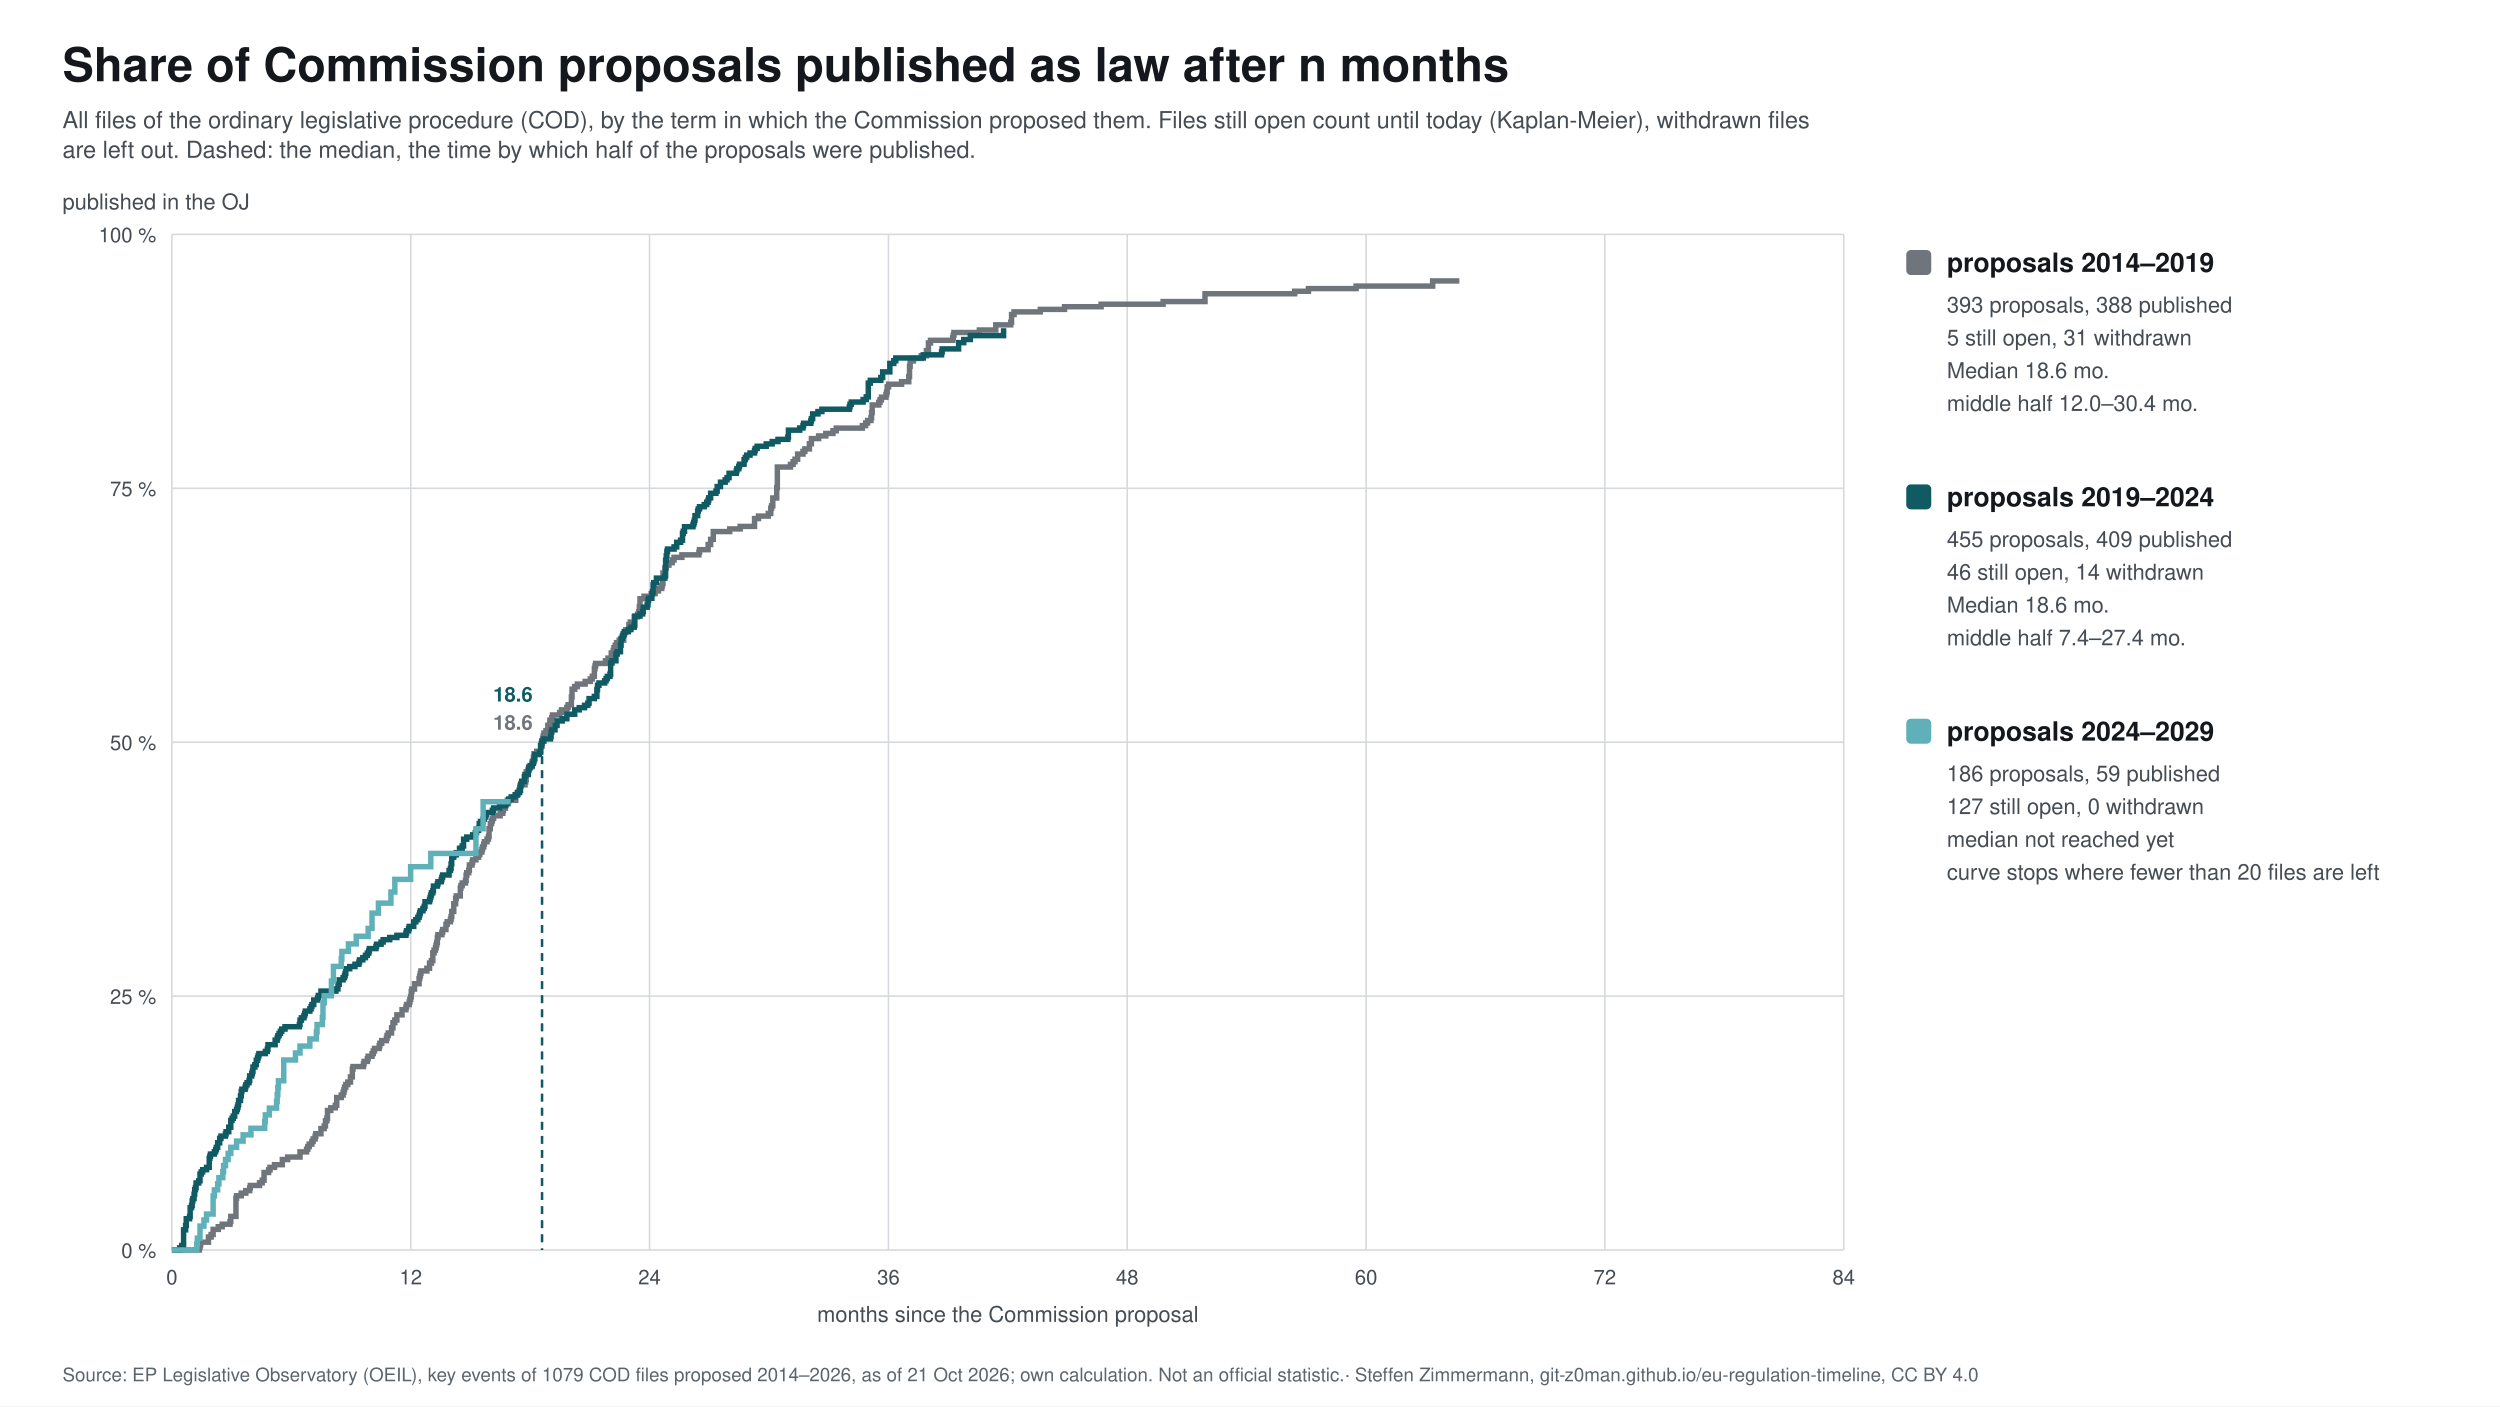
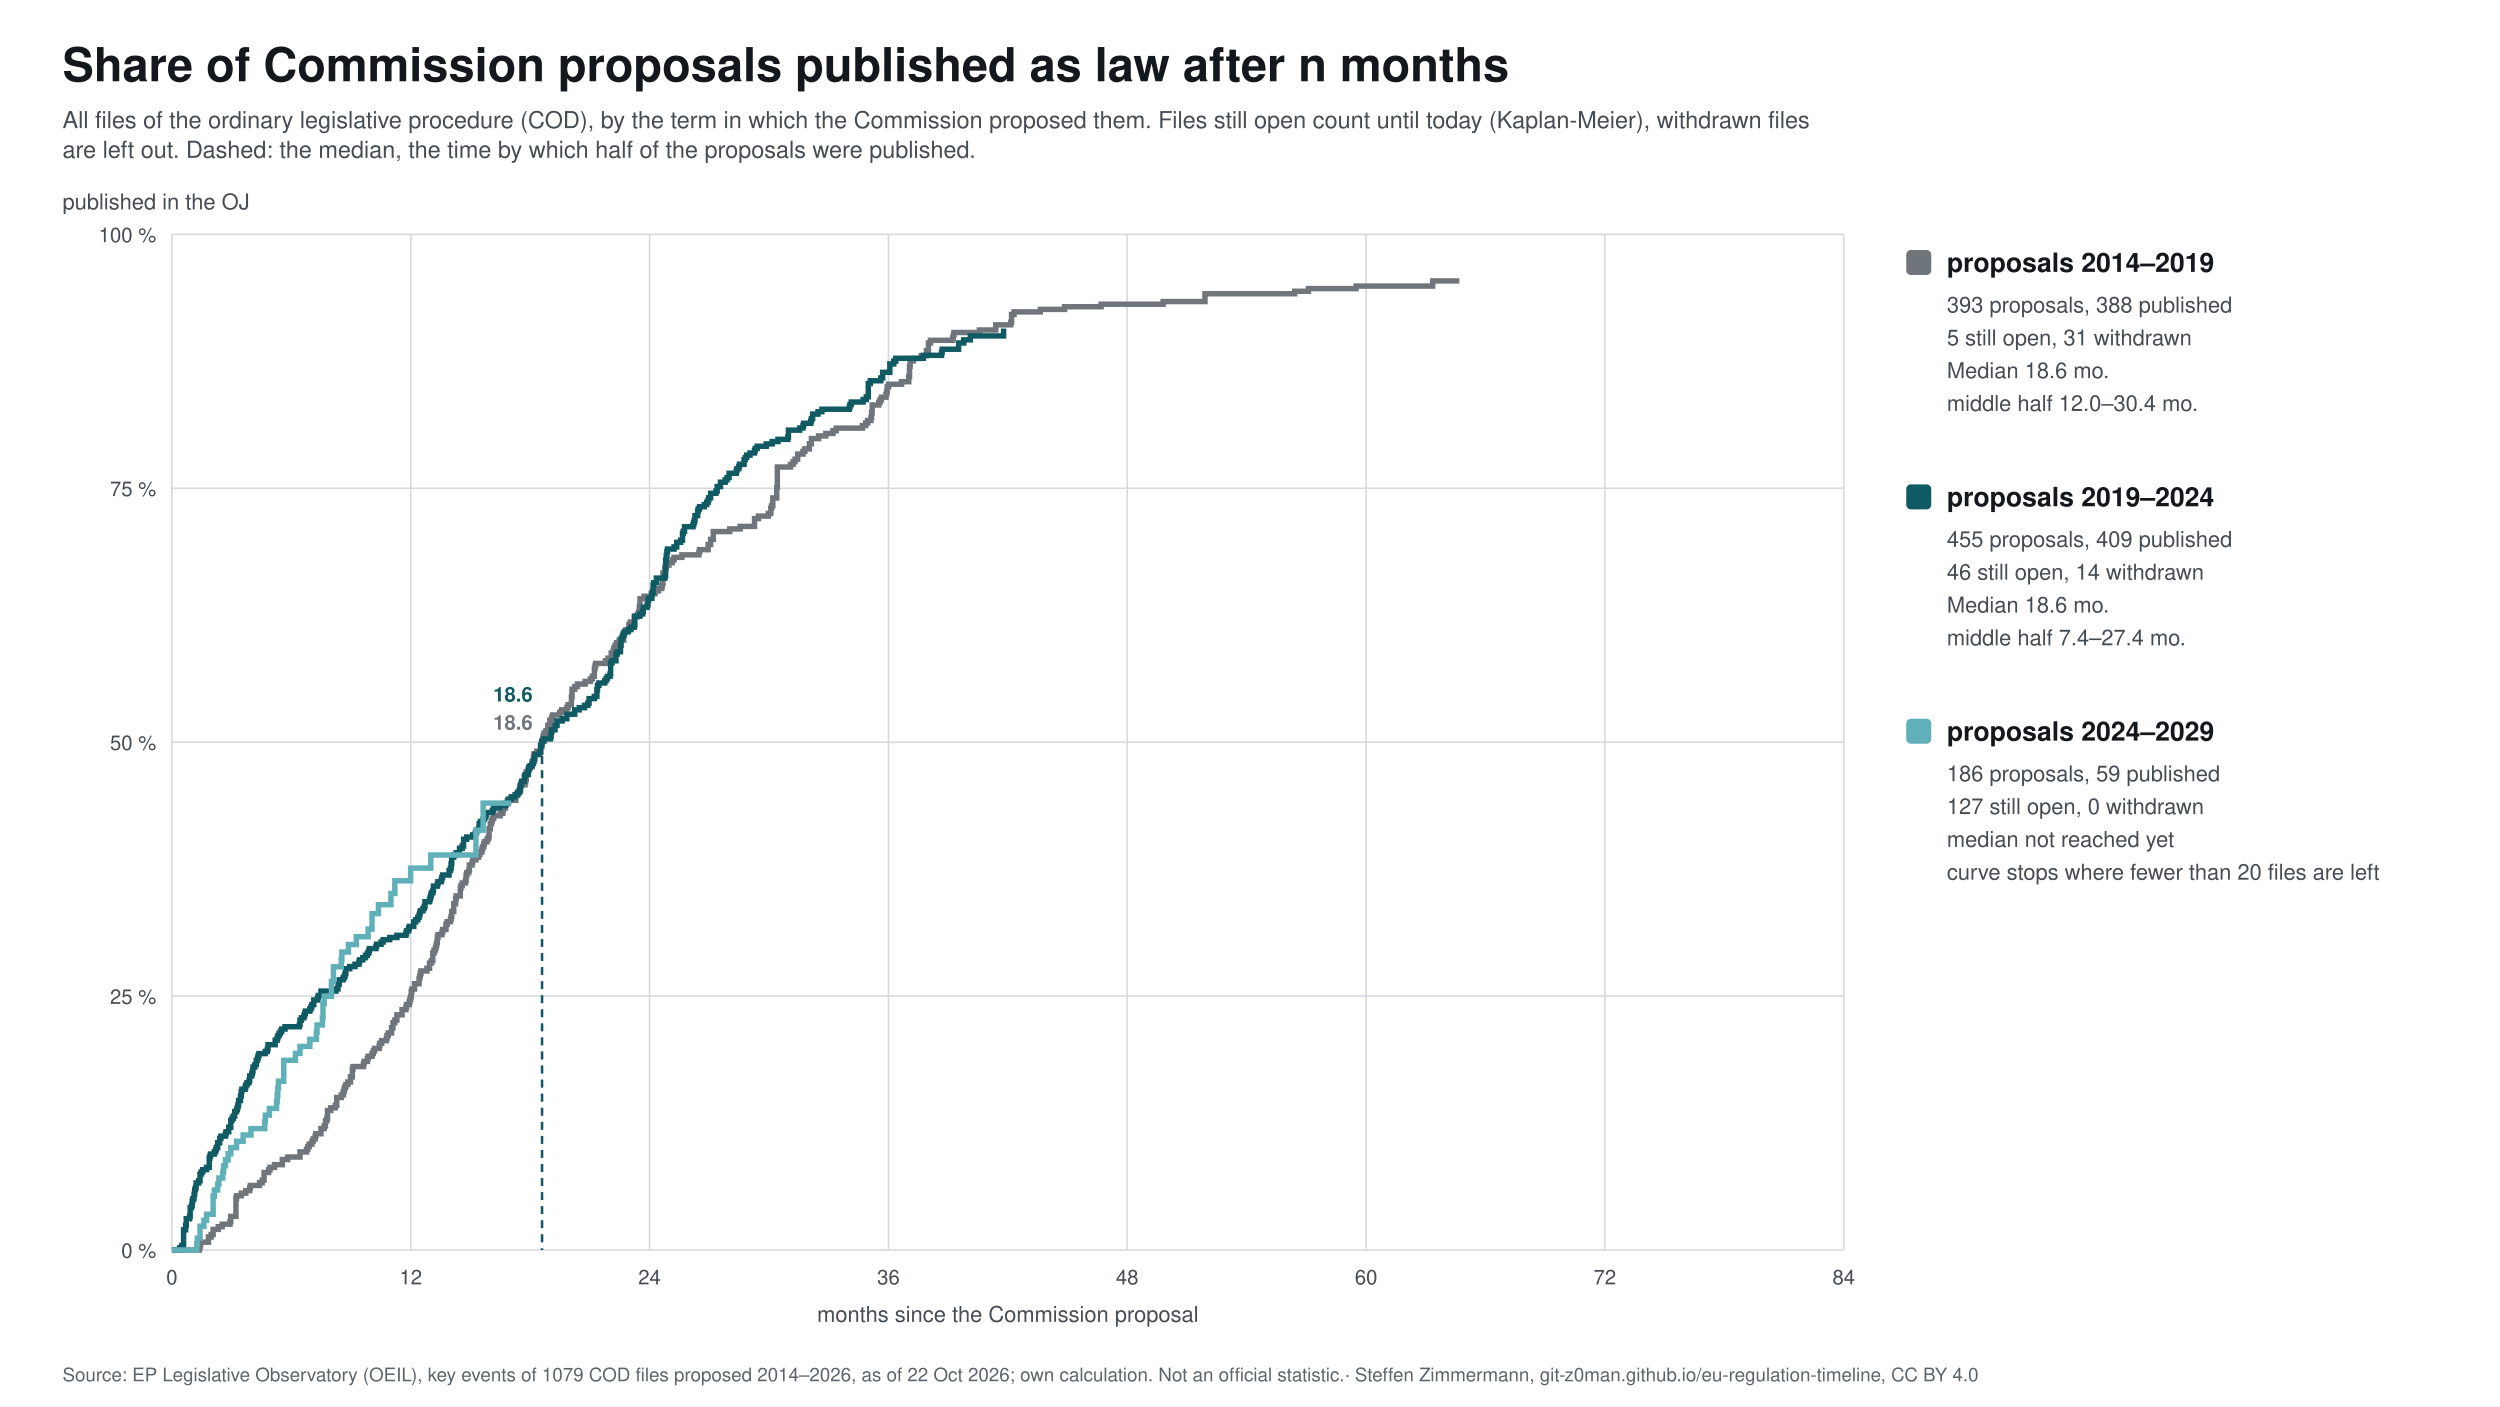
<svg xmlns="http://www.w3.org/2000/svg" width="1600" height="900" viewBox="0 0 1600 900" font-family="&quot;Source Sans 3&quot;, Helvetica, Arial, sans-serif">
  <rect width="1600" height="900" fill="#ffffff" />
  <text x="40.0" y="52.0" font-size="30" fill="#14181c" text-anchor="start" font-weight="bold">Share of Commission proposals published as law after n months</text>
  <text x="40.0" y="82.0" font-size="15" fill="#454c53" text-anchor="start">All files of the ordinary legislative procedure (COD), by the term in which the Commission proposed them. Files still open count until today (Kaplan-Meier), withdrawn files</text>
  <text x="40.0" y="101.0" font-size="15" fill="#454c53" text-anchor="start">are left out. Dashed: the median, the time by which half of the proposals were published.</text>
  <line x1="110" y1="800.0" x2="1180" y2="800.0" stroke="#d5d8dc" />
  <text x="100.0" y="805.0" font-size="13" fill="#454c53" text-anchor="end">0 %</text>
  <line x1="110" y1="637.5" x2="1180" y2="637.5" stroke="#d5d8dc" />
  <text x="100.0" y="642.5" font-size="13" fill="#454c53" text-anchor="end">25 %</text>
  <line x1="110" y1="475.0" x2="1180" y2="475.0" stroke="#d5d8dc" />
  <text x="100.0" y="480.0" font-size="13" fill="#454c53" text-anchor="end">50 %</text>
  <line x1="110" y1="312.5" x2="1180" y2="312.5" stroke="#d5d8dc" />
  <text x="100.0" y="317.5" font-size="13" fill="#454c53" text-anchor="end">75 %</text>
  <line x1="110" y1="150.0" x2="1180" y2="150.0" stroke="#d5d8dc" />
  <text x="100.0" y="155.0" font-size="13" fill="#454c53" text-anchor="end">100 %</text>
  <line x1="110.0" y1="150" x2="110.0" y2="800" stroke="#d5d8dc" />
  <text x="110.0" y="822.0" font-size="13" fill="#454c53" text-anchor="middle">0</text>
  <line x1="262.9" y1="150" x2="262.9" y2="800" stroke="#d5d8dc" />
  <text x="262.9" y="822.0" font-size="13" fill="#454c53" text-anchor="middle">12</text>
  <line x1="415.7" y1="150" x2="415.7" y2="800" stroke="#d5d8dc" />
  <text x="415.7" y="822.0" font-size="13" fill="#454c53" text-anchor="middle">24</text>
  <line x1="568.6" y1="150" x2="568.6" y2="800" stroke="#d5d8dc" />
  <text x="568.6" y="822.0" font-size="13" fill="#454c53" text-anchor="middle">36</text>
  <line x1="721.4" y1="150" x2="721.4" y2="800" stroke="#d5d8dc" />
  <text x="721.4" y="822.0" font-size="13" fill="#454c53" text-anchor="middle">48</text>
  <line x1="874.3" y1="150" x2="874.3" y2="800" stroke="#d5d8dc" />
  <text x="874.3" y="822.0" font-size="13" fill="#454c53" text-anchor="middle">60</text>
  <line x1="1027.1" y1="150" x2="1027.1" y2="800" stroke="#d5d8dc" />
  <text x="1027.1" y="822.0" font-size="13" fill="#454c53" text-anchor="middle">72</text>
  <line x1="1180.0" y1="150" x2="1180.0" y2="800" stroke="#d5d8dc" />
  <text x="1180.0" y="822.0" font-size="13" fill="#454c53" text-anchor="middle">84</text>
  <text x="645.0" y="846.0" font-size="14" fill="#454c53" text-anchor="middle">months since the Commission proposal</text>
  <text x="40.0" y="134.0" font-size="14" fill="#454c53" text-anchor="start">published in the OJ</text>
  <path d="M110.0,800.0 L110.0,800.0 L110.0,800.0 L127.6,800.0 L127.6,798.3 L128.0,798.3 L128.0,796.7 L128.4,796.7 L128.4,795.0 L133.4,795.0 L133.4,791.7 L135.1,791.7 L135.1,790.1 L136.4,790.1 L136.4,786.8 L139.7,786.8 L139.7,785.1 L142.2,785.1 L142.2,783.5 L147.2,783.5 L147.2,781.8 L147.7,781.8 L147.7,778.5 L151.0,778.5 L151.0,766.9 L151.4,766.9 L151.4,765.3 L154.4,765.3 L154.4,763.6 L157.3,763.6 L157.3,762.0 L159.8,762.0 L159.8,760.3 L160.2,760.3 L160.2,758.7 L166.1,758.7 L166.1,757.0 L167.8,757.0 L167.8,755.3 L169.0,755.3 L169.0,750.4 L171.9,750.4 L171.9,748.7 L172.8,748.7 L172.8,747.1 L175.7,747.1 L175.7,745.4 L180.7,745.4 L180.7,742.1 L184.1,742.1 L184.1,740.5 L192.0,740.5 L192.0,737.2 L196.2,737.2 L196.2,735.5 L197.0,735.5 L197.0,733.8 L197.9,733.8 L197.9,732.2 L199.6,732.2 L199.6,730.5 L200.4,730.5 L200.4,728.9 L201.7,728.9 L201.7,727.2 L202.1,727.2 L202.1,725.6 L205.4,725.6 L205.4,722.3 L207.5,722.3 L207.5,720.6 L208.3,720.6 L208.3,717.3 L209.2,717.3 L209.2,715.6 L209.6,715.6 L209.6,710.7 L211.7,710.7 L211.7,709.0 L214.6,709.0 L214.6,707.4 L215.5,707.4 L215.5,702.4 L218.4,702.4 L218.4,700.8 L219.6,700.8 L219.6,699.1 L220.1,699.1 L220.1,697.5 L220.5,697.5 L220.5,695.8 L221.3,695.8 L221.3,694.1 L222.6,694.1 L222.6,692.5 L224.3,692.5 L224.3,689.2 L225.5,689.2 L225.5,684.2 L225.9,684.2 L225.9,682.6 L232.6,682.6 L232.6,680.9 L233.0,680.9 L233.0,679.3 L235.1,679.3 L235.1,677.6 L235.6,677.6 L235.6,676.0 L238.1,676.0 L238.1,674.3 L238.9,674.3 L238.9,672.6 L239.7,672.6 L239.7,671.0 L242.7,671.0 L242.7,669.3 L243.1,669.3 L243.1,667.7 L244.3,667.7 L244.3,666.0 L247.3,666.0 L247.3,664.4 L247.7,664.4 L247.7,662.7 L248.5,662.7 L248.5,661.1 L250.6,661.1 L250.6,657.8 L251.5,657.8 L251.5,654.5 L252.7,654.5 L252.7,652.8 L254.0,652.8 L254.0,649.5 L257.3,649.5 L257.3,646.2 L259.8,646.2 L259.8,644.5 L260.2,644.5 L260.2,642.9 L261.9,642.9 L261.9,641.2 L262.3,641.2 L262.3,639.6 L262.8,639.6 L262.8,637.9 L263.2,637.9 L263.2,634.6 L263.6,634.6 L263.6,633.0 L265.3,633.0 L265.3,629.6 L268.2,629.6 L268.2,626.3 L268.6,626.3 L268.6,624.7 L269.0,624.7 L269.0,623.0 L269.4,623.0 L269.4,621.4 L273.2,621.4 L273.2,619.7 L274.9,619.7 L274.9,616.4 L276.1,616.4 L276.1,614.8 L277.0,614.8 L277.0,609.8 L277.8,609.8 L277.8,608.1 L278.7,608.1 L278.7,606.5 L279.1,606.5 L279.1,604.8 L279.5,604.8 L279.5,603.2 L279.9,603.2 L279.9,599.9 L280.3,599.9 L280.3,598.2 L282.8,598.2 L282.8,596.6 L283.3,596.6 L283.3,594.9 L285.4,594.9 L285.4,591.6 L286.2,591.6 L286.2,589.9 L288.3,589.9 L288.3,588.3 L288.7,588.3 L288.7,586.6 L289.1,586.6 L289.1,583.3 L290.4,583.3 L290.4,578.4 L291.6,578.4 L291.6,575.1 L292.0,575.1 L292.0,573.4 L294.6,573.4 L294.6,568.4 L295.0,568.4 L295.0,566.8 L295.8,566.8 L295.8,565.1 L297.9,565.1 L297.9,563.5 L298.3,563.5 L298.3,560.2 L298.7,560.2 L298.7,558.5 L300.0,558.5 L300.0,556.9 L300.4,556.9 L300.4,553.6 L302.1,553.6 L302.1,551.9 L302.5,551.9 L302.5,550.3 L304.6,550.3 L304.6,548.6 L306.3,548.6 L306.3,546.9 L307.1,546.9 L307.1,545.3 L308.4,545.3 L308.4,543.6 L308.8,543.6 L308.8,542.0 L309.6,542.0 L309.6,540.3 L310.0,540.3 L310.0,538.7 L311.7,538.7 L311.7,537.0 L312.6,537.0 L312.6,535.4 L313.0,535.4 L313.0,530.4 L313.8,530.4 L313.8,527.1 L314.6,527.1 L314.6,525.4 L315.1,525.4 L315.1,523.8 L315.9,523.8 L315.9,522.1 L320.1,522.1 L320.1,520.5 L321.8,520.5 L321.8,518.8 L322.2,518.8 L322.2,517.2 L323.4,517.2 L323.4,515.5 L323.9,515.5 L323.9,513.9 L324.7,513.9 L324.7,512.2 L330.1,512.2 L330.1,508.9 L331.0,508.9 L331.0,507.3 L332.2,507.3 L332.2,505.6 L332.6,505.6 L332.6,503.9 L333.1,503.9 L333.1,502.3 L336.0,502.3 L336.0,500.6 L336.4,500.6 L336.4,499.0 L336.8,499.0 L336.8,494.0 L338.1,494.0 L338.1,492.4 L338.5,492.4 L338.5,490.7 L340.6,490.7 L340.6,487.4 L341.4,487.4 L341.4,484.1 L341.8,484.1 L341.8,482.4 L343.5,482.4 L343.5,480.8 L346.0,480.8 L346.0,477.5 L346.9,477.5 L346.9,474.2 L347.3,474.2 L347.3,472.5 L347.7,472.5 L347.7,470.9 L348.1,470.9 L348.1,469.2 L349.4,469.2 L349.4,467.6 L350.6,467.6 L350.6,464.2 L351.9,464.2 L351.9,460.9 L353.1,460.9 L353.1,459.3 L353.6,459.3 L353.6,457.6 L358.2,457.6 L358.2,456.0 L359.4,456.0 L359.4,454.3 L362.8,454.3 L362.8,452.7 L363.6,452.7 L363.6,451.0 L365.7,451.0 L365.7,446.1 L366.1,446.1 L366.1,441.1 L367.8,441.1 L367.8,439.4 L369.5,439.4 L369.5,437.8 L374.5,437.8 L374.5,436.1 L377.8,436.1 L377.8,434.5 L379.1,434.5 L379.1,432.8 L380.4,432.8 L380.4,427.9 L380.8,427.9 L380.8,426.2 L381.2,426.2 L381.2,424.6 L387.5,424.6 L387.5,422.9 L389.1,422.9 L389.1,421.2 L391.2,421.2 L391.2,417.9 L392.5,417.9 L392.5,416.3 L392.9,416.3 L392.9,414.6 L393.7,414.6 L393.7,413.0 L394.6,413.0 L394.6,411.3 L396.3,411.3 L396.3,409.7 L399.2,409.7 L399.2,406.4 L399.6,406.4 L399.6,404.7 L400.4,404.7 L400.4,403.1 L402.5,403.1 L402.5,399.7 L403.4,399.7 L403.4,398.1 L405.9,398.1 L405.9,394.8 L408.0,394.8 L408.0,393.1 L408.8,393.1 L408.8,391.5 L409.2,391.5 L409.2,388.2 L409.6,388.2 L409.6,383.2 L412.2,383.2 L412.2,381.6 L416.8,381.6 L416.8,379.9 L419.3,379.9 L419.3,378.2 L421.4,378.2 L421.4,376.6 L423.5,376.6 L423.5,374.9 L423.9,374.9 L423.9,373.3 L424.3,373.3 L424.3,366.7 L425.5,366.7 L425.5,363.4 L426.4,363.4 L426.4,361.7 L428.1,361.7 L428.1,360.1 L430.2,360.1 L430.2,358.4 L431.4,358.4 L431.4,356.7 L436.4,356.7 L436.4,355.1 L447.3,355.1 L447.3,353.4 L447.7,353.4 L447.7,351.8 L453.2,351.8 L453.2,348.5 L454.8,348.5 L454.8,345.2 L456.5,345.2 L456.5,340.2 L467.0,340.2 L467.0,338.5 L473.7,338.5 L473.7,336.9 L482.9,336.9 L482.9,331.9 L485.4,331.9 L485.4,330.3 L491.7,330.3 L491.7,328.6 L493.3,328.6 L493.3,325.3 L493.8,325.3 L493.8,323.7 L494.6,323.7 L494.6,318.7 L497.1,318.7 L497.1,312.1 L497.5,312.1 L497.5,298.9 L505.9,298.9 L505.9,297.2 L507.6,297.2 L507.6,295.5 L508.8,295.5 L508.8,293.9 L510.5,293.9 L510.5,290.6 L513.9,290.6 L513.9,288.9 L515.1,288.9 L515.1,287.3 L518.0,287.3 L518.0,284.0 L519.3,284.0 L519.3,280.7 L523.9,280.7 L523.9,279.0 L528.5,279.0 L528.5,277.4 L533.1,277.4 L533.1,275.7 L535.2,275.7 L535.2,274.0 L551.9,274.0 L551.9,272.4 L554.0,272.4 L554.0,270.7 L555.3,270.7 L555.3,269.1 L557.4,269.1 L557.4,267.4 L557.8,267.4 L557.8,264.1 L558.2,264.1 L558.2,259.2 L562.4,259.2 L562.4,257.5 L563.2,257.5 L563.2,255.9 L564.1,255.9 L564.1,254.2 L567.0,254.2 L567.0,252.5 L567.4,252.5 L567.4,250.9 L567.8,250.9 L567.8,247.6 L568.7,247.6 L568.7,245.9 L577.0,245.9 L577.0,244.3 L581.6,244.3 L581.6,241.0 L582.1,241.0 L582.1,234.4 L582.5,234.4 L582.5,231.0 L584.6,231.0 L584.6,229.4 L589.6,229.4 L589.6,227.7 L592.9,227.7 L592.9,224.4 L594.2,224.4 L594.2,219.5 L595.5,219.5 L595.5,217.8 L609.7,217.8 L609.7,216.2 L610.1,216.2 L610.1,214.5 L610.5,214.5 L610.5,212.8 L626.8,212.8 L626.8,211.2 L637.3,211.2 L637.3,207.9 L646.9,207.9 L646.9,206.2 L647.4,206.2 L647.4,201.3 L649.0,201.3 L649.0,199.6 L665.8,199.6 L665.8,198.0 L681.3,198.0 L681.3,196.3 L704.7,196.3 L704.7,194.7 L744.4,194.7 L744.4,193.0 L771.2,193.0 L771.2,188.0 L828.6,188.0 L828.6,186.4 L837.4,186.4 L837.4,184.7 L867.9,184.7 L867.9,183.1 L916.9,183.1 L916.9,179.8 L934.0,179.8" fill="none" stroke="#6f757b" stroke-width="3.5" />
  <line x1="346.9" y1="475.0" x2="346.9" y2="800" stroke="#6f757b" stroke-width="1.5" stroke-dasharray="5 4" />
  <text x="340.9" y="467.0" font-size="13" fill="#6f757b" text-anchor="end" font-weight="bold">18.6</text>
  <rect x="1220" y="160" width="16" height="16" rx="3" fill="#6f757b" />
  <text x="1246.0" y="174.0" font-size="17" fill="#14181c" text-anchor="start" font-weight="bold">proposals 2014–2019</text>
  <text x="1246.0" y="200.0" font-size="14" fill="#454c53" text-anchor="start">393 proposals, 388 published</text>
  <text x="1246.0" y="221.0" font-size="14" fill="#454c53" text-anchor="start">5 still open, 31 withdrawn</text>
  <text x="1246.0" y="242.0" font-size="14" fill="#454c53" text-anchor="start">Median 18.6 mo.</text>
  <text x="1246.0" y="263.0" font-size="14" fill="#454c53" text-anchor="start">middle half 12.0–30.4 mo.</text>
-   <path d="M110.0,800.0 L110.0,800.0 L110.0,800.0 L115.0,800.0 L115.0,798.6 L116.3,798.6 L116.3,797.1 L117.5,797.1 L117.5,787.1 L118.8,787.1 L118.8,784.3 L119.2,784.3 L119.2,780.0 L121.3,780.0 L121.3,778.6 L121.7,778.6 L121.7,772.9 L122.6,772.9 L122.6,771.4 L123.0,771.4 L123.0,768.6 L123.4,768.6 L123.4,767.1 L124.2,767.1 L124.2,764.3 L124.6,764.3 L124.6,761.4 L125.1,761.4 L125.1,760.0 L125.5,760.0 L125.5,757.1 L127.2,757.1 L127.2,755.7 L128.0,755.7 L128.0,751.4 L128.8,751.4 L128.8,750.0 L129.7,750.0 L129.7,748.6 L132.2,748.6 L132.2,747.1 L133.9,747.1 L133.9,741.4 L134.3,741.4 L134.3,740.0 L134.7,740.0 L134.7,738.6 L137.2,738.6 L137.2,737.1 L138.0,737.1 L138.0,735.7 L138.5,735.7 L138.5,734.3 L139.3,734.3 L139.3,731.4 L140.6,731.4 L140.6,728.6 L141.4,728.6 L141.4,727.1 L144.3,727.1 L144.3,725.7 L144.7,725.7 L144.7,724.3 L146.4,724.3 L146.4,721.4 L147.7,721.4 L147.7,717.1 L148.5,717.1 L148.5,715.7 L149.3,715.7 L149.3,714.3 L150.2,714.3 L150.2,711.4 L151.4,711.4 L151.4,710.0 L151.9,710.0 L151.9,708.6 L152.3,708.6 L152.3,707.1 L152.7,707.1 L152.7,704.3 L153.9,704.3 L153.9,701.4 L154.4,701.4 L154.4,698.6 L154.8,698.6 L154.8,697.1 L156.9,697.1 L156.9,695.7 L157.3,695.7 L157.3,694.3 L158.1,694.3 L158.1,692.9 L159.4,692.9 L159.4,691.4 L159.8,691.4 L159.8,688.6 L161.1,688.6 L161.1,687.1 L161.5,687.1 L161.5,685.7 L161.9,685.7 L161.9,682.9 L163.1,682.9 L163.1,681.4 L164.0,681.4 L164.0,678.6 L164.8,678.6 L164.8,677.1 L165.2,677.1 L165.2,675.7 L165.7,675.7 L165.7,674.3 L169.8,674.3 L169.8,672.9 L171.1,672.9 L171.1,671.4 L171.5,671.4 L171.5,668.6 L176.1,668.6 L176.1,665.7 L177.4,665.7 L177.4,664.3 L177.8,664.3 L177.8,662.9 L178.6,662.9 L178.6,661.4 L179.5,661.4 L179.5,660.0 L180.3,660.0 L180.3,658.6 L182.4,658.6 L182.4,657.1 L191.6,657.1 L191.6,655.7 L192.0,655.7 L192.0,652.9 L192.9,652.9 L192.9,651.4 L194.5,651.4 L194.5,650.0 L195.0,650.0 L195.0,648.6 L195.4,648.6 L195.4,647.1 L198.3,647.1 L198.3,645.7 L199.1,645.7 L199.1,644.3 L199.6,644.3 L199.6,642.9 L200.8,642.9 L200.8,640.0 L203.3,640.0 L203.3,638.6 L203.7,638.6 L203.7,637.1 L205.4,637.1 L205.4,634.3 L215.0,634.3 L215.0,632.9 L216.3,632.9 L216.3,630.0 L217.1,630.0 L217.1,627.1 L219.6,627.1 L219.6,625.7 L220.5,625.7 L220.5,624.3 L220.9,624.3 L220.9,622.9 L221.3,622.9 L221.3,620.0 L223.8,620.0 L223.8,618.6 L227.2,618.6 L227.2,617.1 L229.7,617.1 L229.7,615.7 L230.1,615.7 L230.1,614.3 L232.2,614.3 L232.2,612.9 L233.9,612.9 L233.9,611.4 L235.1,611.4 L235.1,610.0 L236.0,610.0 L236.0,608.6 L236.4,608.6 L236.4,607.1 L240.6,607.1 L240.6,605.7 L241.0,605.7 L241.0,604.3 L243.9,604.3 L243.9,602.9 L245.2,602.9 L245.2,601.4 L249.4,601.4 L249.4,600.0 L254.0,600.0 L254.0,598.6 L259.8,598.6 L259.8,597.1 L260.2,597.1 L260.2,595.7 L261.5,595.7 L261.5,594.3 L261.9,594.3 L261.9,592.9 L264.8,592.9 L264.8,590.0 L266.1,590.0 L266.1,588.6 L267.4,588.6 L267.4,587.1 L268.2,587.1 L268.2,585.7 L268.6,585.7 L268.6,584.3 L269.0,584.3 L269.0,582.9 L270.7,582.9 L270.7,581.4 L271.5,581.4 L271.5,580.0 L272.0,580.0 L272.0,577.1 L274.9,577.1 L274.9,575.7 L275.3,575.7 L275.3,574.3 L275.7,574.3 L275.7,572.9 L276.1,572.9 L276.1,571.4 L277.0,571.4 L277.0,570.0 L277.4,570.0 L277.4,567.1 L279.9,567.1 L279.9,565.7 L280.3,565.7 L280.3,564.3 L282.4,564.3 L282.4,562.9 L282.8,562.9 L282.8,561.4 L283.3,561.4 L283.3,560.0 L287.4,560.0 L287.4,557.1 L288.3,557.1 L288.3,555.7 L288.7,555.7 L288.7,552.9 L289.1,552.9 L289.1,548.6 L290.4,548.6 L290.4,547.1 L292.0,547.1 L292.0,545.7 L294.1,545.7 L294.1,542.9 L295.8,542.9 L295.8,541.4 L296.7,541.4 L296.7,537.1 L298.7,537.1 L298.7,535.7 L302.5,535.7 L302.5,534.3 L304.2,534.3 L304.2,532.9 L305.0,532.9 L305.0,531.4 L306.3,531.4 L306.3,530.0 L306.7,530.0 L306.7,527.1 L307.5,527.1 L307.5,525.7 L309.2,525.7 L309.2,524.3 L310.0,524.3 L310.0,522.9 L310.9,522.9 L310.9,521.4 L311.3,521.4 L311.3,520.0 L315.1,520.0 L315.1,518.6 L315.9,518.6 L315.9,517.1 L319.7,517.1 L319.7,515.7 L323.4,515.7 L323.4,514.3 L325.1,514.3 L325.1,512.9 L325.5,512.9 L325.5,511.4 L327.2,511.4 L327.2,510.0 L329.7,510.0 L329.7,508.6 L331.4,508.6 L331.4,507.1 L332.6,507.1 L332.6,505.7 L333.1,505.7 L333.1,502.9 L333.5,502.9 L333.5,501.4 L333.9,501.4 L333.9,500.0 L335.6,500.0 L335.6,497.1 L336.0,497.1 L336.0,495.7 L338.1,495.7 L338.1,492.9 L338.5,492.9 L338.5,491.4 L339.3,491.4 L339.3,490.0 L340.6,490.0 L340.6,488.6 L341.4,488.6 L341.4,487.1 L341.8,487.1 L341.8,485.7 L342.3,485.7 L342.3,482.9 L345.2,482.9 L345.2,481.4 L346.0,481.4 L346.0,477.1 L346.5,477.1 L346.5,475.7 L346.9,475.7 L346.9,474.3 L348.1,474.3 L348.1,472.9 L352.3,472.9 L352.3,471.4 L352.7,471.4 L352.7,468.6 L353.1,468.6 L353.1,467.1 L355.2,467.1 L355.2,464.3 L356.5,464.3 L356.5,461.4 L359.8,461.4 L359.8,460.0 L362.8,460.0 L362.8,457.1 L367.8,457.1 L367.8,454.3 L370.7,454.3 L370.7,452.9 L374.1,452.9 L374.1,451.4 L376.2,451.4 L376.2,450.0 L377.0,450.0 L377.0,447.1 L380.4,447.1 L380.4,445.7 L382.0,445.7 L382.0,441.4 L382.4,441.4 L382.4,438.6 L383.3,438.6 L383.3,437.1 L387.0,437.1 L387.0,435.7 L387.9,435.7 L387.9,434.3 L388.7,434.3 L388.7,432.9 L390.4,432.9 L390.4,431.4 L390.8,431.4 L390.8,424.3 L391.7,424.3 L391.7,422.9 L394.2,422.9 L394.2,418.6 L395.0,418.6 L395.0,417.1 L397.1,417.1 L397.1,412.9 L397.5,412.9 L397.5,408.6 L398.3,408.6 L398.3,407.1 L398.8,407.1 L398.8,405.7 L399.6,405.7 L399.6,404.3 L402.1,404.3 L402.1,402.9 L403.8,402.9 L403.8,401.4 L405.9,401.4 L405.9,400.0 L406.3,400.0 L406.3,394.3 L409.6,394.3 L409.6,392.9 L411.3,392.9 L411.3,391.4 L411.7,391.4 L411.7,388.6 L414.2,388.6 L414.2,387.1 L414.7,387.1 L414.7,384.3 L415.1,384.3 L415.1,382.9 L417.2,382.9 L417.2,380.0 L417.6,380.0 L417.6,378.6 L418.0,378.6 L418.0,374.3 L418.4,374.3 L418.4,372.9 L420.1,372.9 L420.1,370.0 L425.5,370.0 L425.5,368.6 L426.0,368.6 L426.0,358.6 L426.4,358.6 L426.4,355.7 L426.8,355.7 L426.8,352.9 L427.2,352.9 L427.2,351.4 L431.4,351.4 L431.4,350.0 L433.1,350.0 L433.1,347.1 L435.6,347.1 L435.6,345.7 L436.8,345.7 L436.8,341.4 L437.3,341.4 L437.3,340.0 L438.1,340.0 L438.1,337.1 L443.5,337.1 L443.5,335.7 L444.0,335.7 L444.0,334.3 L444.4,334.3 L444.4,332.9 L444.8,332.9 L444.8,330.0 L446.5,330.0 L446.5,327.1 L446.9,327.1 L446.9,325.7 L447.7,325.7 L447.7,324.3 L450.7,324.3 L450.7,322.9 L452.3,322.9 L452.3,321.4 L453.2,321.4 L453.2,320.0 L453.6,320.0 L453.6,318.6 L454.8,318.6 L454.8,315.7 L458.2,315.7 L458.2,314.3 L459.0,314.3 L459.0,311.4 L461.1,311.4 L461.1,308.6 L464.1,308.6 L464.1,307.1 L465.3,307.1 L465.3,305.7 L466.6,305.7 L466.6,302.9 L471.2,302.9 L471.2,301.4 L471.6,301.4 L471.6,300.0 L472.8,300.0 L472.8,298.5 L473.3,298.5 L473.3,297.1 L476.2,297.1 L476.2,294.2 L477.0,294.2 L477.0,292.8 L477.9,292.8 L477.9,291.3 L480.0,291.3 L480.0,289.9 L482.9,289.9 L482.9,288.4 L483.3,288.4 L483.3,287.0 L484.6,287.0 L484.6,285.6 L490.4,285.6 L490.4,284.1 L494.2,284.1 L494.2,282.6 L497.9,282.6 L497.9,281.2 L504.2,281.2 L504.2,279.7 L504.6,279.7 L504.6,275.3 L511.8,275.3 L511.8,273.9 L513.9,273.9 L513.9,272.4 L514.3,272.4 L514.3,270.9 L518.9,270.9 L518.9,269.4 L519.3,269.4 L519.3,267.9 L520.1,267.9 L520.1,264.9 L523.5,264.9 L523.5,263.4 L526.0,263.4 L526.0,261.9 L543.6,261.9 L543.6,260.4 L544.0,260.4 L544.0,258.8 L544.8,258.8 L544.8,257.3 L552.4,257.3 L552.4,255.7 L554.4,255.7 L554.4,254.0 L555.7,254.0 L555.7,245.2 L557.0,245.2 L557.0,243.4 L563.7,243.4 L563.7,241.6 L564.9,241.6 L564.9,238.0 L569.5,238.0 L569.5,232.6 L572.0,232.6 L572.0,230.9 L573.3,230.9 L573.3,229.1 L590.9,229.1 L590.9,227.1 L602.6,227.1 L602.6,225.2 L603.0,225.2 L603.0,223.3 L613.5,223.3 L613.5,219.3 L616.8,219.3 L616.8,217.3 L621.0,217.3 L621.0,214.8 L642.3,214.8 L642.3,211.8 L643.2,211.8" fill="none" stroke="#0f5a63" stroke-width="3.5" />
+   <path d="M110.0,800.0 L110.0,800.0 L110.0,800.0 L115.0,800.0 L115.0,798.6 L116.3,798.6 L116.3,797.1 L117.5,797.1 L117.5,787.1 L118.8,787.1 L118.8,784.3 L119.2,784.3 L119.2,780.0 L121.3,780.0 L121.3,778.6 L121.7,778.6 L121.7,772.9 L122.6,772.9 L122.6,771.4 L123.0,771.4 L123.0,768.6 L123.4,768.6 L123.4,767.1 L124.2,767.1 L124.2,764.3 L124.6,764.3 L124.6,761.4 L125.1,761.4 L125.1,760.0 L125.5,760.0 L125.5,757.1 L127.2,757.1 L127.2,755.7 L128.0,755.7 L128.0,751.4 L128.8,751.4 L128.8,750.0 L129.7,750.0 L129.7,748.6 L132.2,748.6 L132.2,747.1 L133.9,747.1 L133.9,741.4 L134.3,741.4 L134.3,740.0 L134.7,740.0 L134.7,738.6 L137.2,738.6 L137.2,737.1 L138.0,737.1 L138.0,735.7 L138.5,735.7 L138.5,734.3 L139.3,734.3 L139.3,731.4 L140.6,731.4 L140.6,728.6 L141.4,728.6 L141.4,727.1 L144.3,727.1 L144.3,725.7 L144.7,725.7 L144.7,724.3 L146.4,724.3 L146.4,721.4 L147.7,721.4 L147.7,717.1 L148.5,717.1 L148.5,715.7 L149.3,715.7 L149.3,714.3 L150.2,714.3 L150.2,711.4 L151.4,711.4 L151.4,710.0 L151.9,710.0 L151.9,708.6 L152.3,708.6 L152.3,707.1 L152.7,707.1 L152.7,704.3 L153.9,704.3 L153.9,701.4 L154.4,701.4 L154.4,698.6 L154.8,698.6 L154.8,697.1 L156.9,697.1 L156.9,695.7 L157.3,695.7 L157.3,694.3 L158.1,694.3 L158.1,692.9 L159.4,692.9 L159.4,691.4 L159.8,691.4 L159.8,688.6 L161.1,688.6 L161.1,687.1 L161.5,687.1 L161.5,685.7 L161.9,685.7 L161.9,682.9 L163.1,682.9 L163.1,681.4 L164.0,681.4 L164.0,678.6 L164.8,678.6 L164.8,677.1 L165.2,677.1 L165.2,675.7 L165.7,675.7 L165.7,674.3 L169.8,674.3 L169.8,672.9 L171.1,672.9 L171.1,671.4 L171.5,671.4 L171.5,668.6 L176.1,668.6 L176.1,665.7 L177.4,665.7 L177.4,664.3 L177.8,664.3 L177.8,662.9 L178.6,662.9 L178.6,661.4 L179.5,661.4 L179.5,660.0 L180.3,660.0 L180.3,658.6 L182.4,658.6 L182.4,657.1 L191.6,657.1 L191.6,655.7 L192.0,655.7 L192.0,652.9 L192.9,652.9 L192.9,651.4 L194.5,651.4 L194.5,650.0 L195.0,650.0 L195.0,648.6 L195.4,648.6 L195.4,647.1 L198.3,647.1 L198.3,645.7 L199.1,645.7 L199.1,644.3 L199.6,644.3 L199.6,642.9 L200.8,642.9 L200.8,640.0 L203.3,640.0 L203.3,638.6 L203.7,638.6 L203.7,637.1 L205.4,637.1 L205.4,634.3 L215.0,634.3 L215.0,632.9 L216.3,632.9 L216.3,630.0 L217.1,630.0 L217.1,627.1 L219.6,627.1 L219.6,625.7 L220.5,625.7 L220.5,624.3 L220.9,624.3 L220.9,622.9 L221.3,622.9 L221.3,620.0 L223.8,620.0 L223.8,618.6 L227.2,618.6 L227.2,617.1 L229.7,617.1 L229.7,615.7 L230.1,615.7 L230.1,614.3 L232.2,614.3 L232.2,612.9 L233.9,612.9 L233.9,611.4 L235.1,611.4 L235.1,610.0 L236.0,610.0 L236.0,608.6 L236.4,608.6 L236.4,607.1 L240.6,607.1 L240.6,605.7 L241.0,605.7 L241.0,604.3 L243.9,604.3 L243.9,602.9 L245.2,602.9 L245.2,601.4 L249.4,601.4 L249.4,600.0 L254.0,600.0 L254.0,598.6 L259.8,598.6 L259.8,597.1 L260.2,597.1 L260.2,595.7 L261.5,595.7 L261.5,594.3 L261.9,594.3 L261.9,592.9 L264.8,592.9 L264.8,590.0 L266.1,590.0 L266.1,588.6 L267.4,588.6 L267.4,587.1 L268.2,587.1 L268.2,585.7 L268.6,585.7 L268.6,584.3 L269.0,584.3 L269.0,582.9 L270.7,582.9 L270.7,581.4 L271.5,581.4 L271.5,580.0 L272.0,580.0 L272.0,577.1 L274.9,577.1 L274.9,575.7 L275.3,575.7 L275.3,574.3 L275.7,574.3 L275.7,572.9 L276.1,572.9 L276.1,571.4 L277.0,571.4 L277.0,570.0 L277.4,570.0 L277.4,567.1 L279.9,567.1 L279.9,565.7 L280.3,565.7 L280.3,564.3 L282.4,564.3 L282.4,562.9 L282.8,562.9 L282.8,561.4 L283.3,561.4 L283.3,560.0 L287.4,560.0 L287.4,557.1 L288.3,557.1 L288.3,555.7 L288.7,555.7 L288.7,552.9 L289.1,552.9 L289.1,548.6 L290.4,548.6 L290.4,547.1 L292.0,547.1 L292.0,545.7 L294.1,545.7 L294.1,542.9 L295.8,542.9 L295.8,541.4 L296.7,541.4 L296.7,537.1 L298.7,537.1 L298.7,535.7 L302.5,535.7 L302.5,534.3 L304.2,534.3 L304.2,532.9 L305.0,532.9 L305.0,531.4 L306.3,531.4 L306.3,530.0 L306.7,530.0 L306.7,527.1 L307.5,527.1 L307.5,525.7 L309.2,525.7 L309.2,524.3 L310.0,524.3 L310.0,522.9 L310.9,522.9 L310.9,521.4 L311.3,521.4 L311.3,520.0 L315.1,520.0 L315.1,518.6 L315.9,518.6 L315.9,517.1 L319.7,517.1 L319.7,515.7 L323.4,515.7 L323.4,514.3 L325.1,514.3 L325.1,512.9 L325.5,512.9 L325.5,511.4 L327.2,511.4 L327.2,510.0 L329.7,510.0 L329.7,508.6 L331.4,508.6 L331.4,507.1 L332.6,507.1 L332.6,505.7 L333.1,505.7 L333.1,502.9 L333.5,502.9 L333.5,501.4 L333.9,501.4 L333.9,500.0 L335.6,500.0 L335.6,497.1 L336.0,497.1 L336.0,495.7 L338.1,495.7 L338.1,492.9 L338.5,492.9 L338.5,491.4 L339.3,491.4 L339.3,490.0 L340.6,490.0 L340.6,488.6 L341.4,488.6 L341.4,487.1 L341.8,487.1 L341.8,485.7 L342.3,485.7 L342.3,482.9 L345.2,482.9 L345.2,481.4 L346.0,481.4 L346.0,477.1 L346.5,477.1 L346.5,475.7 L346.9,475.7 L346.9,474.3 L348.1,474.3 L348.1,472.9 L352.3,472.9 L352.3,471.4 L352.7,471.4 L352.7,468.6 L353.1,468.6 L353.1,467.1 L355.2,467.1 L355.2,464.3 L356.5,464.3 L356.5,461.4 L359.8,461.4 L359.8,460.0 L362.8,460.0 L362.8,457.1 L367.8,457.1 L367.8,454.3 L370.7,454.3 L370.7,452.9 L374.1,452.9 L374.1,451.4 L376.2,451.4 L376.2,450.0 L377.0,450.0 L377.0,447.1 L380.4,447.1 L380.4,445.7 L382.0,445.7 L382.0,441.4 L382.4,441.4 L382.4,438.6 L383.3,438.6 L383.3,437.1 L387.0,437.1 L387.0,435.7 L387.9,435.7 L387.9,434.3 L388.7,434.3 L388.7,432.9 L390.4,432.9 L390.4,431.4 L390.8,431.4 L390.8,424.3 L391.7,424.3 L391.7,422.9 L394.2,422.9 L394.2,418.6 L395.0,418.6 L395.0,417.1 L397.1,417.1 L397.1,412.9 L397.5,412.9 L397.5,408.6 L398.3,408.6 L398.3,407.1 L398.8,407.1 L398.8,405.7 L399.6,405.7 L399.6,404.3 L402.1,404.3 L402.1,402.9 L403.8,402.9 L403.8,401.4 L405.9,401.4 L405.9,400.0 L406.3,400.0 L406.3,394.3 L409.6,394.3 L409.6,392.9 L411.3,392.9 L411.3,391.4 L411.7,391.4 L411.7,388.6 L414.2,388.6 L414.2,387.1 L414.7,387.1 L414.7,384.3 L415.1,384.3 L415.1,382.9 L417.2,382.9 L417.2,380.0 L417.6,380.0 L417.6,378.6 L418.0,378.6 L418.0,374.3 L418.4,374.3 L418.4,372.9 L420.1,372.9 L420.1,370.0 L425.5,370.0 L425.5,368.6 L426.0,368.6 L426.0,358.6 L426.4,358.6 L426.4,355.7 L426.8,355.7 L426.8,352.9 L427.2,352.9 L427.2,351.4 L431.4,351.4 L431.4,350.0 L433.1,350.0 L433.1,347.1 L435.6,347.1 L435.6,345.7 L436.8,345.7 L436.8,341.4 L437.3,341.4 L437.3,340.0 L438.1,340.0 L438.1,337.1 L443.5,337.1 L443.5,335.7 L444.0,335.7 L444.0,334.3 L444.4,334.3 L444.4,332.9 L444.8,332.9 L444.8,330.0 L446.5,330.0 L446.5,327.1 L446.9,327.1 L446.9,325.7 L447.7,325.7 L447.7,324.3 L450.7,324.3 L450.7,322.9 L452.3,322.9 L452.3,321.4 L453.2,321.4 L453.2,320.0 L453.6,320.0 L453.6,318.6 L454.8,318.6 L454.8,315.7 L458.2,315.7 L458.2,314.3 L459.0,314.3 L459.0,311.4 L461.1,311.4 L461.1,308.6 L464.1,308.6 L464.1,307.1 L465.3,307.1 L465.3,305.7 L466.6,305.7 L466.6,302.9 L471.2,302.9 L471.2,301.4 L471.6,301.4 L471.6,300.0 L472.8,300.0 L472.8,298.5 L473.3,298.5 L473.3,297.1 L476.2,297.1 L476.2,294.2 L477.0,294.2 L477.0,292.8 L477.9,292.8 L477.9,291.3 L480.0,291.3 L480.0,289.9 L482.9,289.9 L482.9,288.4 L483.3,288.4 L483.3,287.0 L484.6,287.0 L484.6,285.6 L490.4,285.6 L490.4,284.1 L494.2,284.1 L494.2,282.6 L497.9,282.6 L497.9,281.2 L504.2,281.2 L504.2,279.7 L504.6,279.7 L504.6,275.3 L511.8,275.3 L511.8,273.9 L513.9,273.9 L513.9,272.4 L514.3,272.4 L514.3,270.9 L518.9,270.9 L518.9,269.4 L519.3,269.4 L519.3,267.9 L520.1,267.9 L520.1,265.0 L523.5,265.0 L523.5,263.5 L526.0,263.5 L526.0,261.9 L543.6,261.9 L543.6,260.4 L544.0,260.4 L544.0,258.9 L544.8,258.9 L544.8,257.3 L552.4,257.3 L552.4,255.7 L554.4,255.7 L554.4,254.0 L555.7,254.0 L555.7,245.5 L557.0,245.5 L557.0,243.7 L563.7,243.7 L563.7,241.9 L564.9,241.9 L564.9,238.3 L569.5,238.3 L569.5,232.9 L572.0,232.9 L572.0,231.1 L573.3,231.1 L573.3,229.3 L590.9,229.3 L590.9,227.4 L602.6,227.4 L602.6,225.4 L603.0,225.4 L603.0,223.5 L613.5,223.5 L613.5,219.5 L616.8,219.5 L616.8,217.5 L621.0,217.5 L621.0,215.0 L642.3,215.0 L642.3,212.0 L643.6,212.0" fill="none" stroke="#0f5a63" stroke-width="3.5" />
  <line x1="346.9" y1="475.0" x2="346.9" y2="800" stroke="#0f5a63" stroke-width="1.5" stroke-dasharray="5 4" />
  <text x="340.9" y="449.0" font-size="13" fill="#0f5a63" text-anchor="end" font-weight="bold">18.6</text>
  <rect x="1220" y="310" width="16" height="16" rx="3" fill="#0f5a63" />
  <text x="1246.0" y="324.0" font-size="17" fill="#14181c" text-anchor="start" font-weight="bold">proposals 2019–2024</text>
  <text x="1246.0" y="350.0" font-size="14" fill="#454c53" text-anchor="start">455 proposals, 409 published</text>
  <text x="1246.0" y="371.0" font-size="14" fill="#454c53" text-anchor="start">46 still open, 14 withdrawn</text>
  <text x="1246.0" y="392.0" font-size="14" fill="#454c53" text-anchor="start">Median 18.6 mo.</text>
  <text x="1246.0" y="413.0" font-size="14" fill="#454c53" text-anchor="start">middle half 7.4–27.4 mo.</text>
-   <path d="M110.0,800.0 L110.0,800.0 L110.0,800.0 L125.9,800.0 L125.9,796.2 L126.3,796.2 L126.3,792.4 L128.0,792.4 L128.0,784.7 L130.5,784.7 L130.5,780.8 L132.2,780.8 L132.2,777.0 L136.4,777.0 L136.4,765.4 L137.2,765.4 L137.2,761.5 L139.3,761.5 L139.3,757.6 L140.1,757.6 L140.1,753.7 L142.6,753.7 L142.6,749.9 L143.1,749.9 L143.1,746.0 L144.3,746.0 L144.3,742.1 L146.0,742.1 L146.0,738.2 L147.7,738.2 L147.7,734.3 L151.4,734.3 L151.4,730.3 L155.6,730.3 L155.6,726.3 L160.6,726.3 L160.6,722.1 L169.4,722.1 L169.4,717.8 L169.8,717.8 L169.8,713.5 L172.4,713.5 L172.4,709.2 L177.0,709.2 L177.0,704.9 L177.4,704.9 L177.4,700.6 L177.8,700.6 L177.8,696.1 L178.2,696.1 L178.2,691.7 L181.6,691.7 L181.6,678.4 L189.1,678.4 L189.1,673.9 L192.0,673.9 L192.0,669.5 L198.3,669.5 L198.3,664.9 L202.5,664.9 L202.5,660.3 L202.9,660.3 L202.9,655.7 L206.3,655.7 L206.3,651.1 L206.7,651.1 L206.7,641.9 L207.5,641.9 L207.5,637.3 L212.1,637.3 L212.1,627.9 L213.4,627.9 L213.4,618.5 L218.4,618.5 L218.4,613.7 L218.8,613.7 L218.8,608.9 L223.0,608.9 L223.0,604.1 L228.0,604.1 L228.0,599.2 L235.6,599.2 L235.6,594.2 L238.1,594.2 L238.1,584.4 L242.2,584.4 L242.2,578.0 L250.2,578.0 L250.2,570.9 L252.7,570.9 L252.7,562.8 L262.8,562.8 L262.8,554.7 L275.7,554.7 L275.7,546.2 L304.6,546.2 L304.6,530.4 L309.2,530.4 L309.2,513.1 L326.8,513.1" fill="none" stroke="#5fb0b8" stroke-width="3.5" />
+   <path d="M110.0,800.0 L110.0,800.0 L110.0,800.0 L125.9,800.0 L125.9,796.2 L126.3,796.2 L126.3,792.4 L128.0,792.4 L128.0,784.8 L130.5,784.8 L130.5,781.0 L132.2,781.0 L132.2,777.1 L136.4,777.1 L136.4,765.5 L137.2,765.5 L137.2,761.6 L139.3,761.6 L139.3,757.7 L140.1,757.7 L140.1,753.9 L142.6,753.9 L142.6,750.0 L143.1,750.0 L143.1,746.1 L144.3,746.1 L144.3,742.3 L146.0,742.3 L146.0,738.4 L147.7,738.4 L147.7,734.5 L151.4,734.5 L151.4,730.4 L155.6,730.4 L155.6,726.4 L160.6,726.4 L160.6,722.3 L169.4,722.3 L169.4,718.0 L169.8,718.0 L169.8,713.7 L172.4,713.7 L172.4,709.4 L177.0,709.4 L177.0,705.1 L177.4,705.1 L177.4,700.7 L177.8,700.7 L177.8,696.4 L178.2,696.4 L178.2,692.0 L181.6,692.0 L181.6,678.6 L189.1,678.6 L189.1,674.2 L192.0,674.2 L192.0,669.7 L198.3,669.7 L198.3,665.2 L202.5,665.2 L202.5,660.6 L202.9,660.6 L202.9,656.0 L206.3,656.0 L206.3,651.4 L206.7,651.4 L206.7,642.2 L207.5,642.2 L207.5,637.6 L212.1,637.6 L212.1,628.2 L213.4,628.2 L213.4,618.8 L218.4,618.8 L218.4,614.0 L218.8,614.0 L218.8,609.3 L223.0,609.3 L223.0,604.5 L228.0,604.5 L228.0,599.5 L235.6,599.5 L235.6,594.6 L238.1,594.6 L238.1,584.7 L242.2,584.7 L242.2,579.0 L250.2,579.0 L250.2,571.8 L252.7,571.8 L252.7,563.7 L262.8,563.7 L262.8,555.6 L275.7,555.6 L275.7,547.2 L304.6,547.2 L304.6,531.3 L309.2,531.3 L309.2,514.0 L327.2,514.0" fill="none" stroke="#5fb0b8" stroke-width="3.5" />
  <rect x="1220" y="460" width="16" height="16" rx="3" fill="#5fb0b8" />
  <text x="1246.0" y="474.0" font-size="17" fill="#14181c" text-anchor="start" font-weight="bold">proposals 2024–2029</text>
  <text x="1246.0" y="500.0" font-size="14" fill="#454c53" text-anchor="start">186 proposals, 59 published</text>
  <text x="1246.0" y="521.0" font-size="14" fill="#454c53" text-anchor="start">127 still open, 0 withdrawn</text>
  <text x="1246.0" y="542.0" font-size="14" fill="#454c53" text-anchor="start">median not reached yet</text>
  <text x="1246.0" y="563.0" font-size="14" fill="#454c53" text-anchor="start">curve stops where fewer than 20 files are left</text>
-   <text x="40" y="884" font-size="12" fill="#5b646b">Source: EP Legislative Observatory (OEIL), key events of 1079 COD files proposed 2014–2026, as of 21 Oct 2026; own calculation. Not an official statistic.<tspan> · Steffen Zimmermann, git-z0man.github.io/eu-regulation-timeline, CC BY 4.0</tspan>
+   <text x="40" y="884" font-size="12" fill="#5b646b">Source: EP Legislative Observatory (OEIL), key events of 1079 COD files proposed 2014–2026, as of 22 Oct 2026; own calculation. Not an official statistic.<tspan> · Steffen Zimmermann, git-z0man.github.io/eu-regulation-timeline, CC BY 4.0</tspan>
  </text>
</svg>
